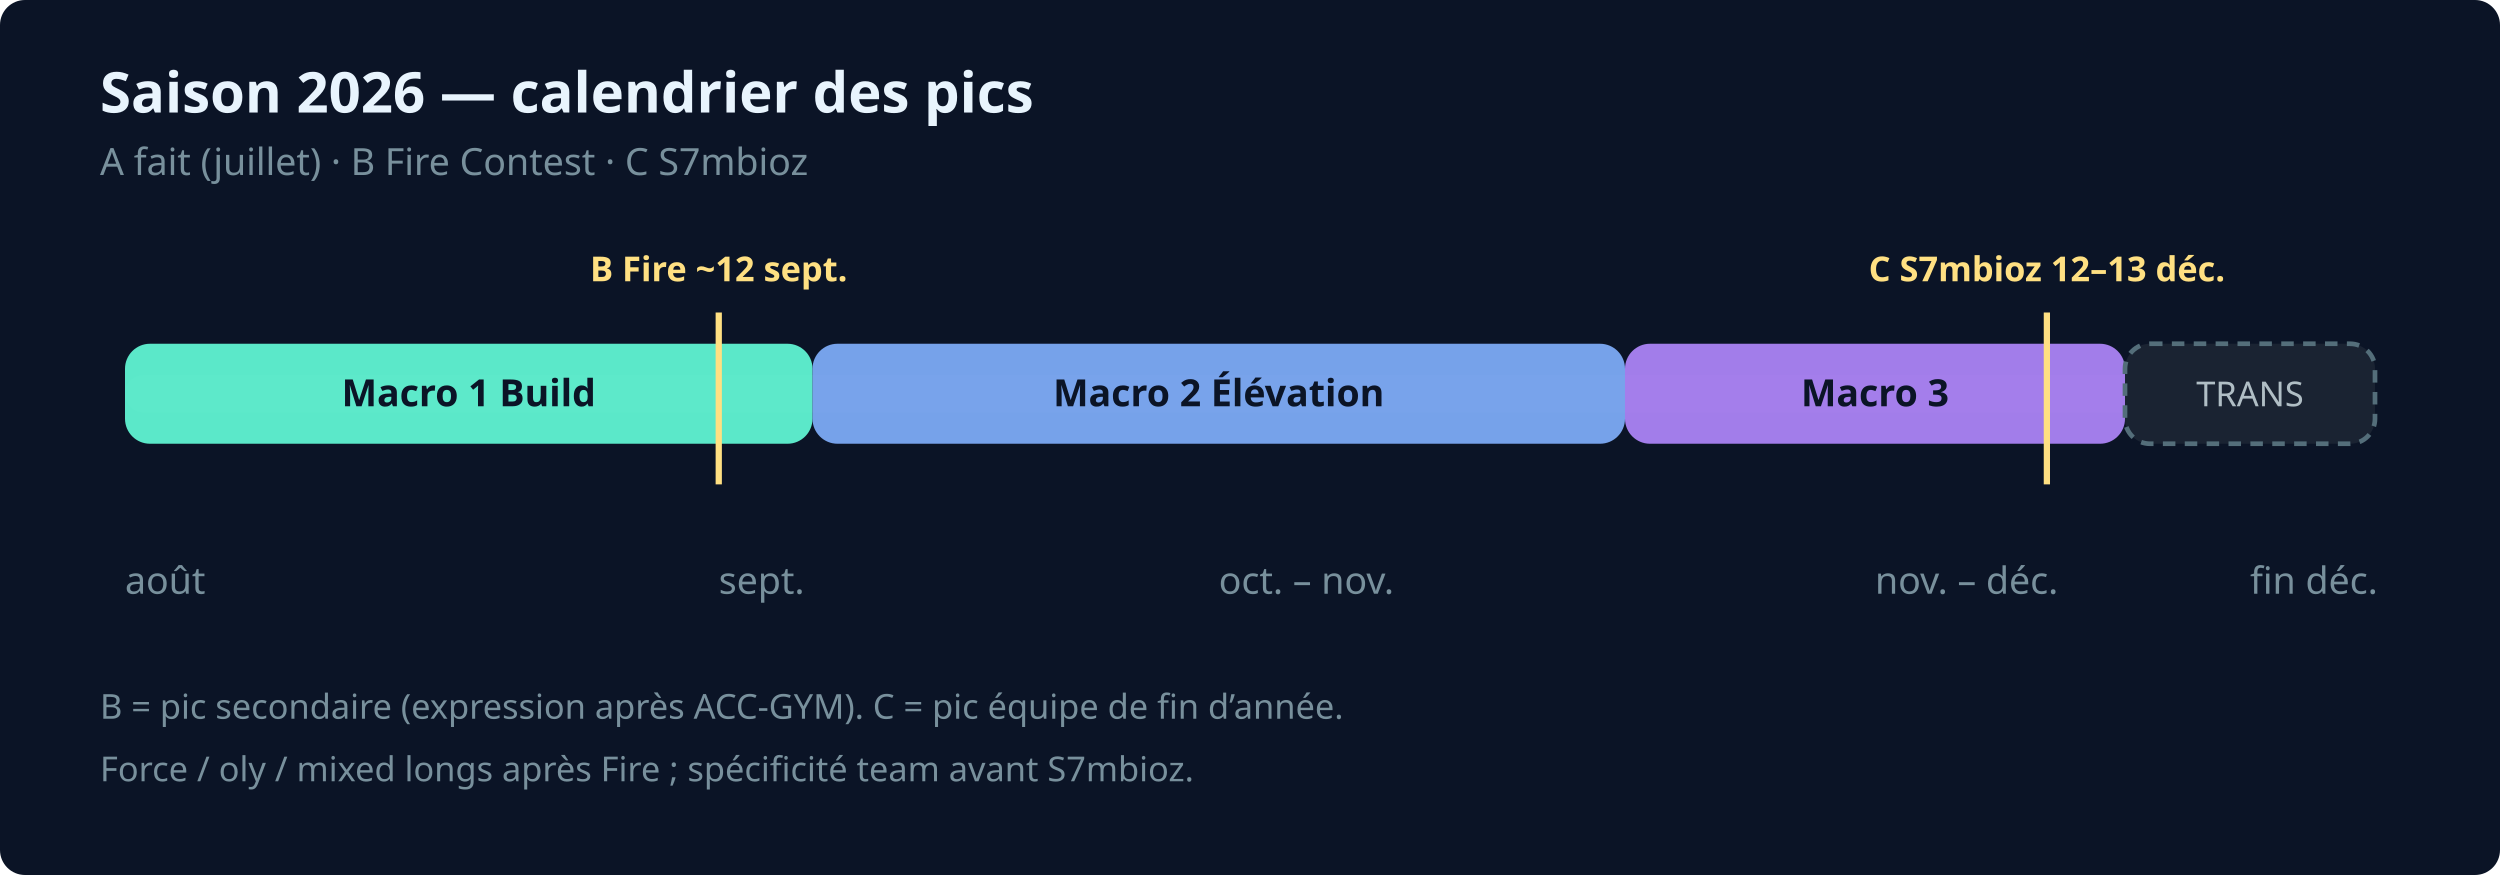
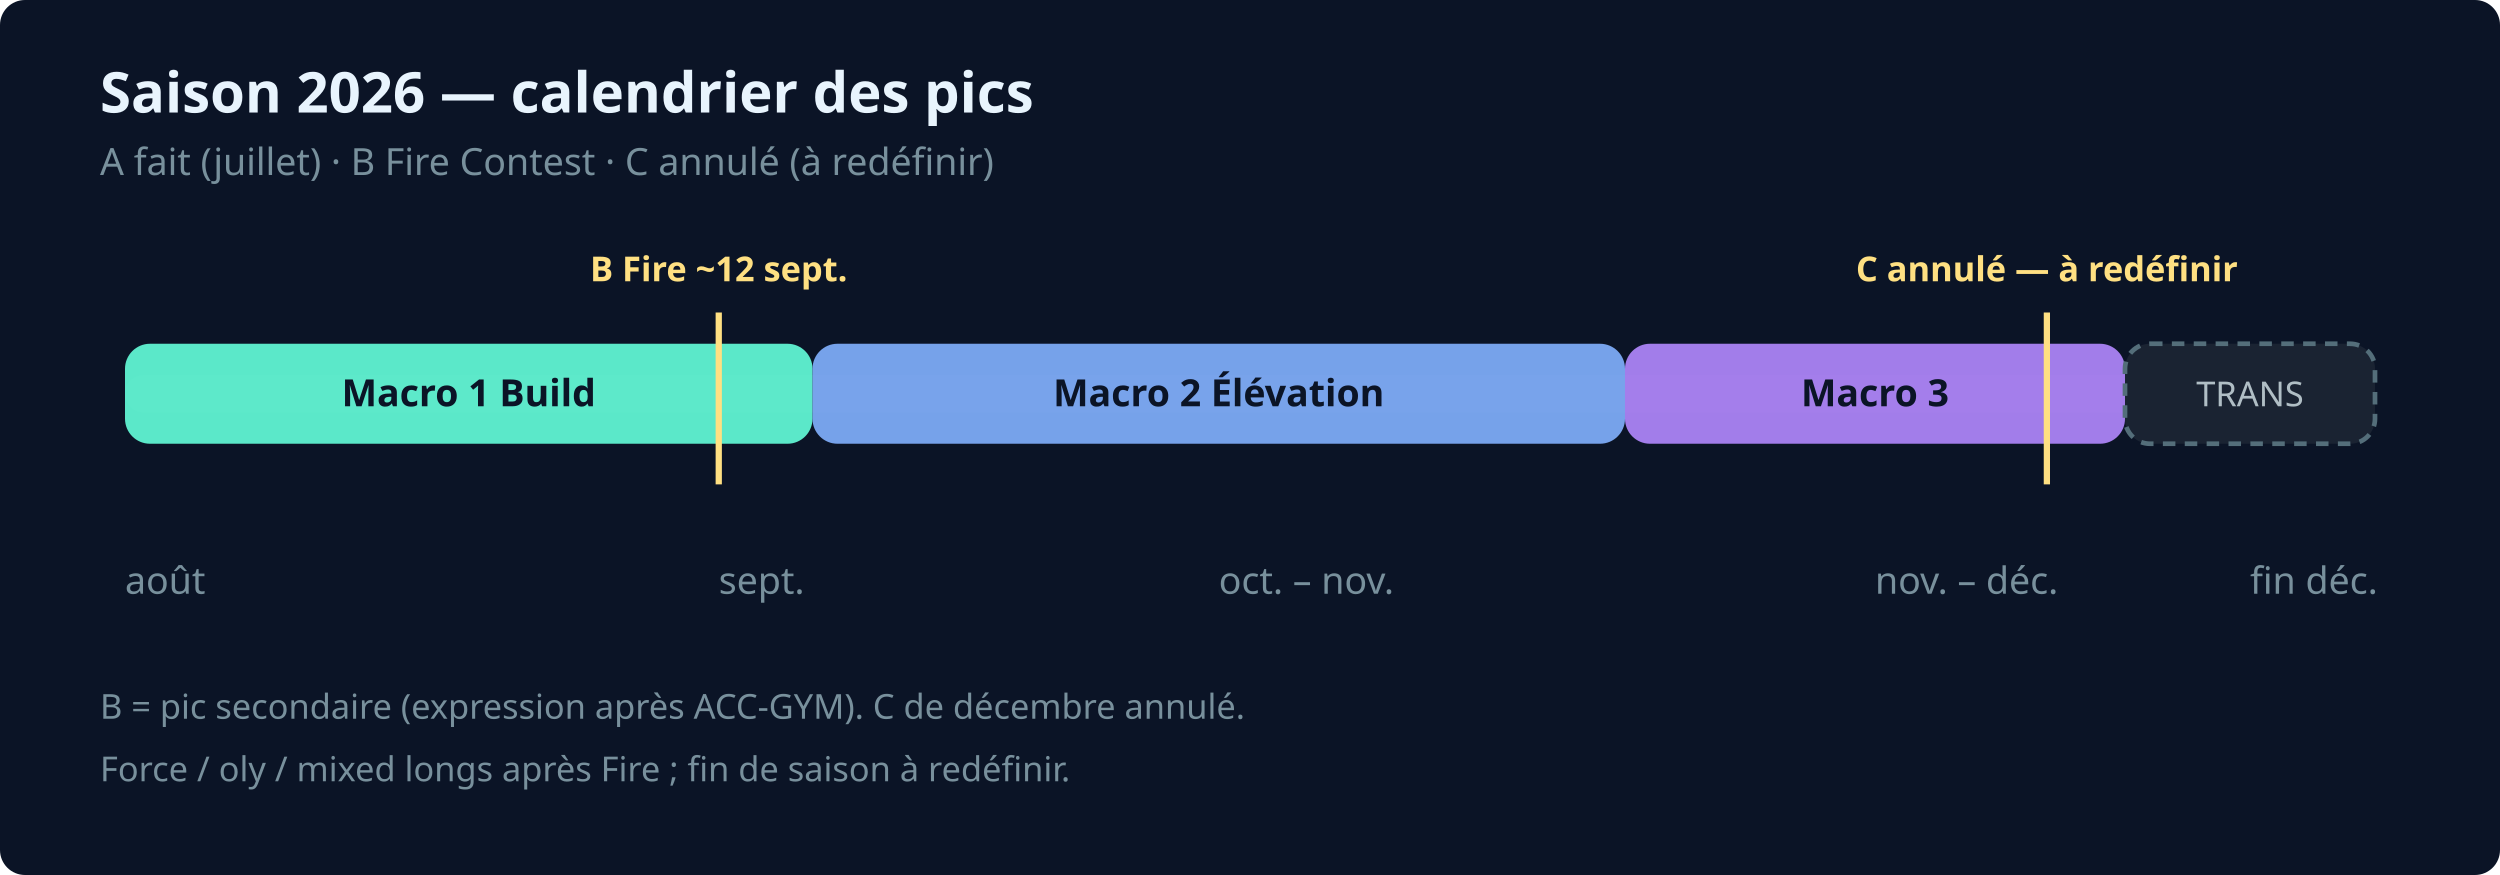
- <svg xmlns="http://www.w3.org/2000/svg" viewBox="0 0 800 280" role="img" aria-label="Saison 2026 pics Fire Contest et S7mbioz">
+ <svg xmlns="http://www.w3.org/2000/svg" viewBox="0 0 800 280" role="img" aria-label="Saison 2026 pics Fire Contest">
  <defs>
    <style>
      .t { font-family: Syne, 'DM Sans', system-ui, sans-serif; fill: #e8f4fd; }
      .m { font-family: 'DM Sans', system-ui, sans-serif; fill: #78909c; }
      .l { font-family: 'DM Sans', system-ui, sans-serif; fill: #b0bec5; }
      .s { font-family: 'DM Sans', system-ui, sans-serif; fill: #0b1426; font-weight: 700; font-size: 12px; }
    </style>
  </defs>
  <rect width="800" height="280" rx="8" fill="#0b1426" />
  <text class="t" x="32" y="36" font-size="18" font-weight="700">Saison 2026 — calendrier des pics</text>
-   <text class="m" x="32" y="56" font-size="12">A fait (juillet) · B Fire Contest · C S7mbioz</text>
+   <text class="m" x="32" y="56" font-size="12">A fait (juillet) · B Fire Contest · C annulé (à redéfinir)</text>
  <rect x="40" y="120" width="720" height="12" rx="6" fill="#1a2332" />
  <rect x="40" y="110" width="220" height="32" rx="8" fill="#64ffda" opacity="0.9" />
  <text class="s" x="150" y="130" text-anchor="middle">Macro 1 Build</text>
  <rect x="260" y="110" width="260" height="32" rx="8" fill="#82b1ff" opacity="0.9" />
  <text class="s" x="390" y="130" text-anchor="middle">Macro 2 Élévation</text>
  <rect x="520" y="110" width="160" height="32" rx="8" fill="#b388ff" opacity="0.9" />
  <text class="s" x="600" y="130" text-anchor="middle">Macro 3</text>
  <rect x="680" y="110" width="80" height="32" rx="8" fill="#1a2332" stroke="#546e7a" stroke-width="1.5" stroke-dasharray="4 3" />
  <text class="l" x="720" y="130" font-size="11" text-anchor="middle">TRANS</text>
  <line x1="230" y1="100" x2="230" y2="155" stroke="#ffe082" stroke-width="2" />
  <text fill="#ffe082" font-family="DM Sans, system-ui, sans-serif" font-size="11" font-weight="700" x="230" y="90" text-anchor="middle">B Fire ~12 sept.</text>
  <line x1="655" y1="100" x2="655" y2="155" stroke="#ffe082" stroke-width="2" />
-   <text fill="#ffe082" font-family="DM Sans, system-ui, sans-serif" font-size="11" font-weight="700" x="655" y="90" text-anchor="middle">C S7mbioz 12–13 déc.</text>
+   <text fill="#ffe082" font-family="DM Sans, system-ui, sans-serif" font-size="11" font-weight="700" x="655" y="90" text-anchor="middle">C annulé — à redéfinir</text>
  <text class="m" x="40" y="190" font-size="12">août</text>
  <text class="m" x="230" y="190" font-size="12">sept.</text>
  <text class="m" x="390" y="190" font-size="12">oct. – nov.</text>
  <text class="m" x="600" y="190" font-size="12">nov. – déc.</text>
  <text class="m" x="720" y="190" font-size="12">fin déc.</text>
-   <text class="m" x="32" y="230" font-size="11">B = pic secondaire (expression après ACC-GYM). C = pic équipe de fin d’année.</text>
-   <text class="m" x="32" y="250" font-size="11">Force / oly / mixed longs après Fire ; spécificité team avant S7mbioz.</text>
+   <text class="m" x="32" y="230" font-size="11">B = pic secondaire (expression après ACC-GYM). C de décembre annulé.</text>
+   <text class="m" x="32" y="250" font-size="11">Force / oly / mixed longs après Fire ; fin de saison à redéfinir.</text>
</svg>
